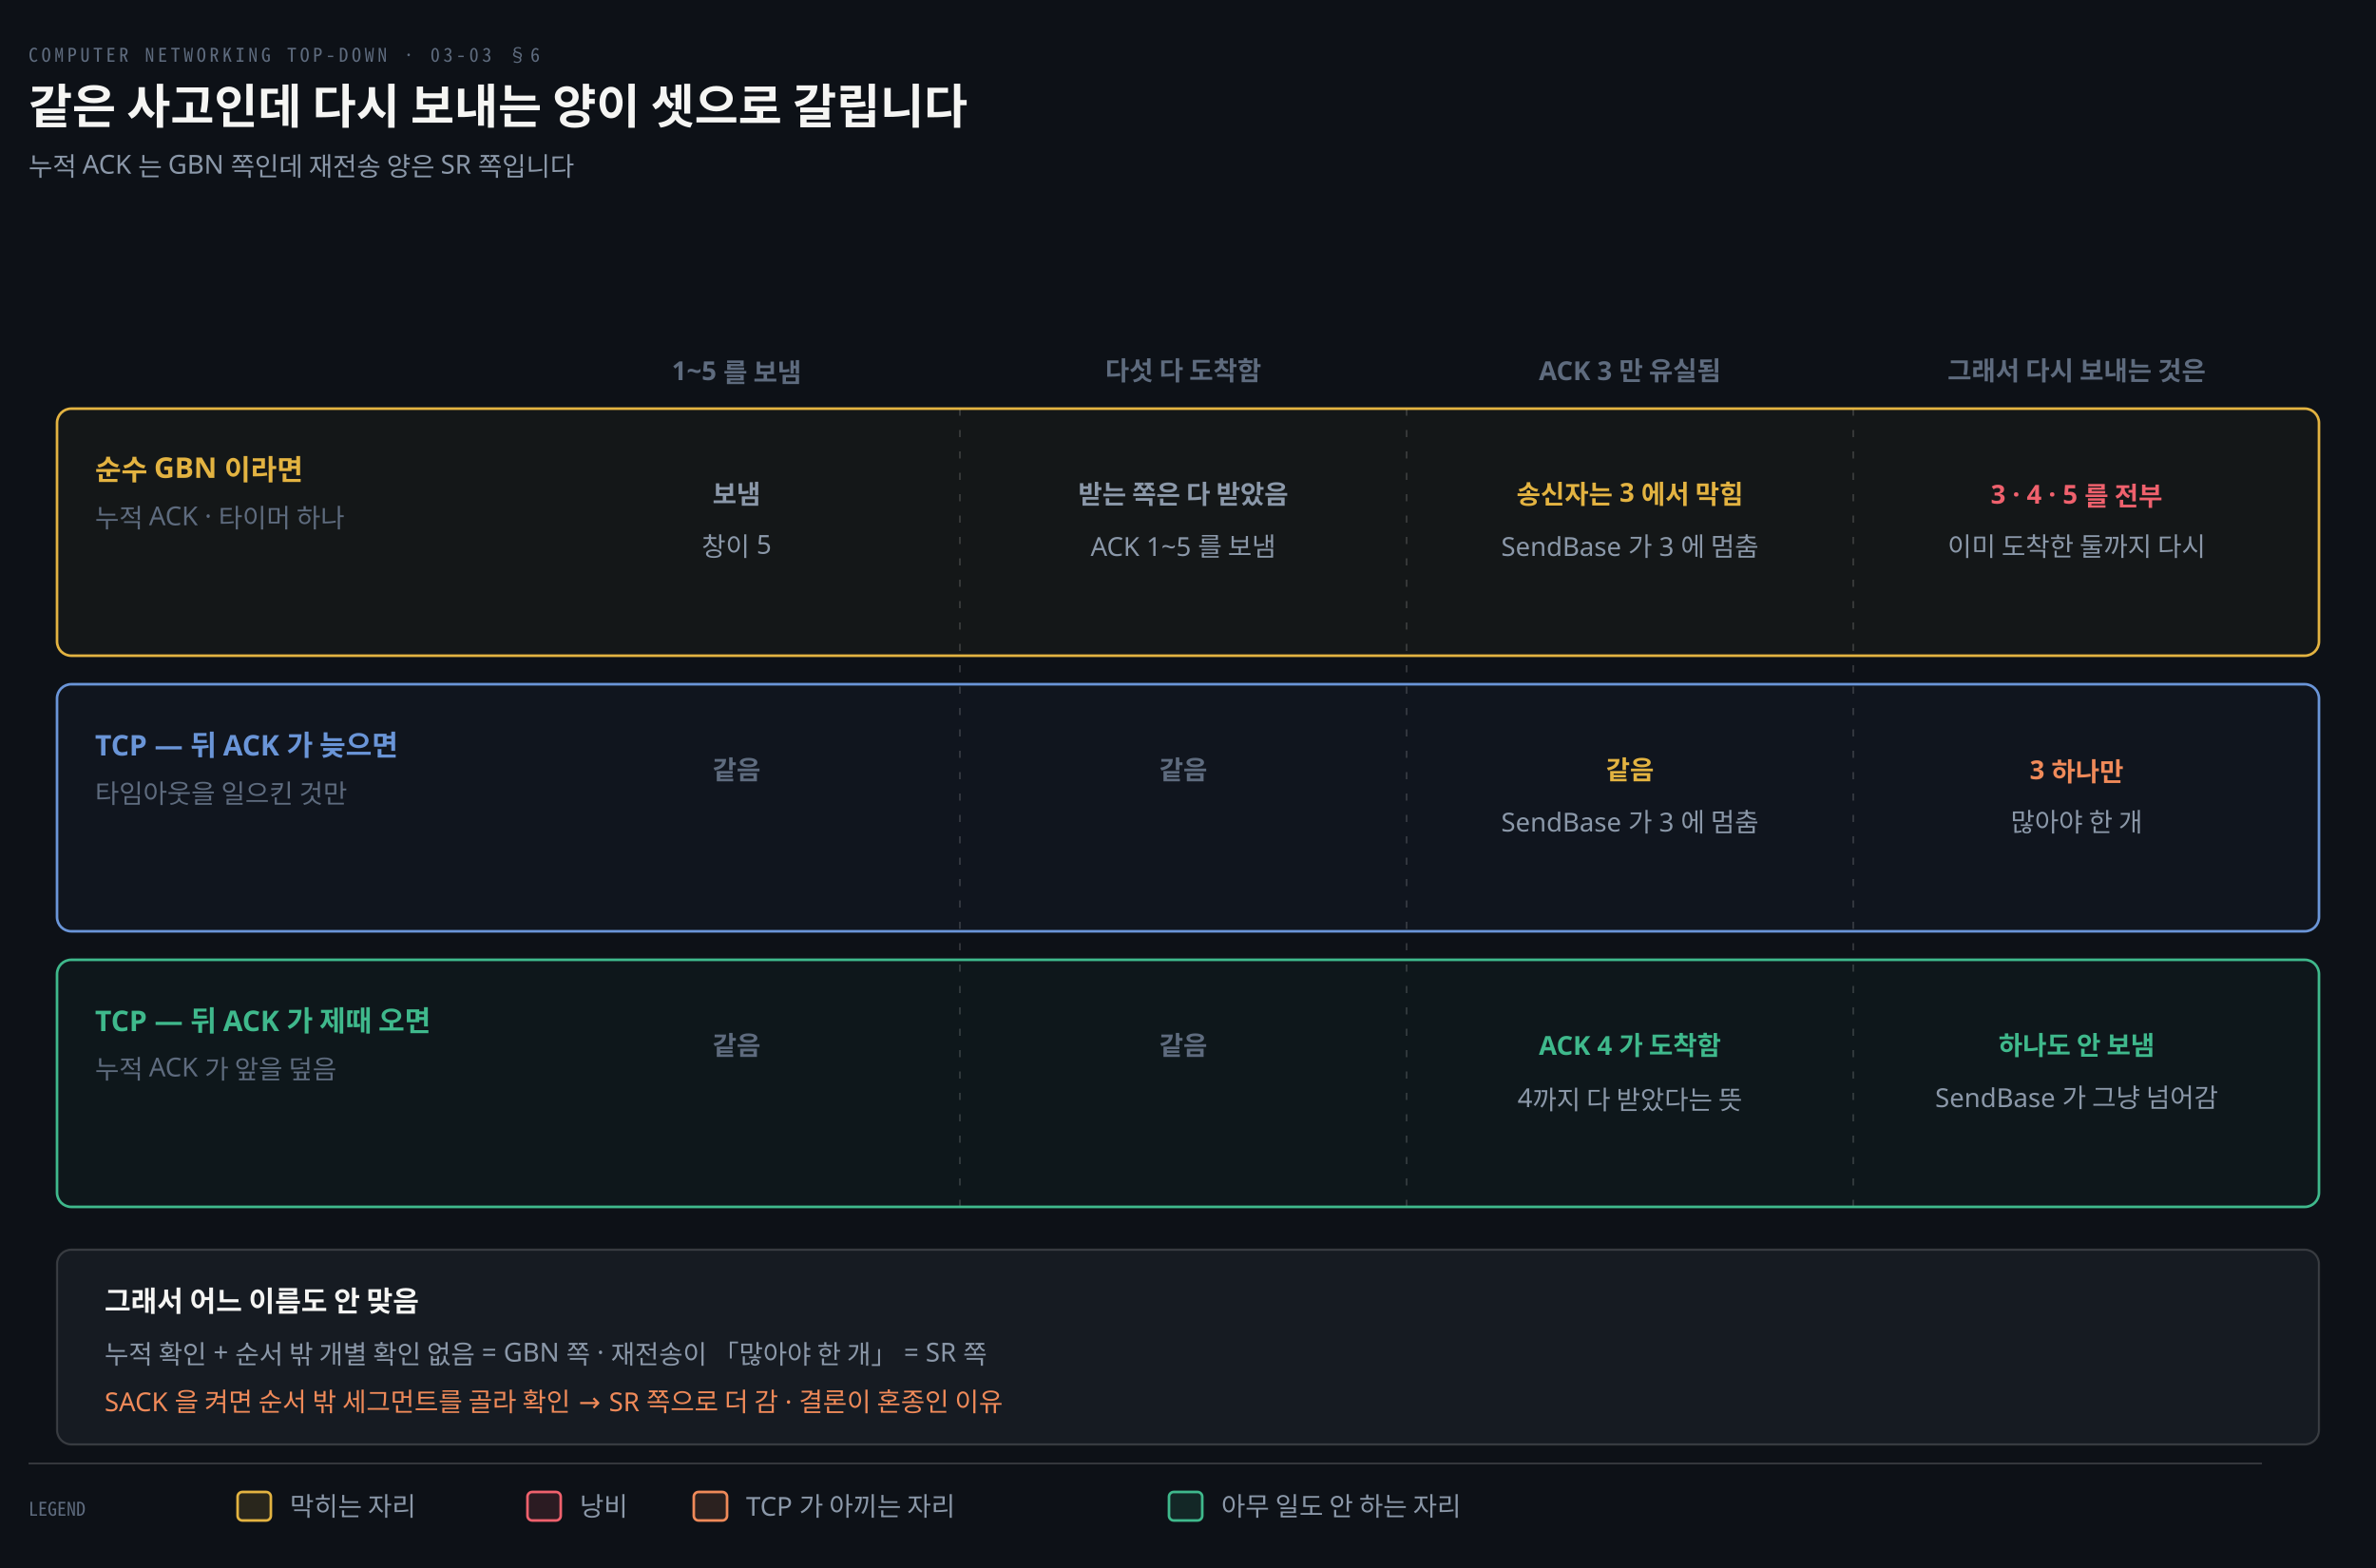
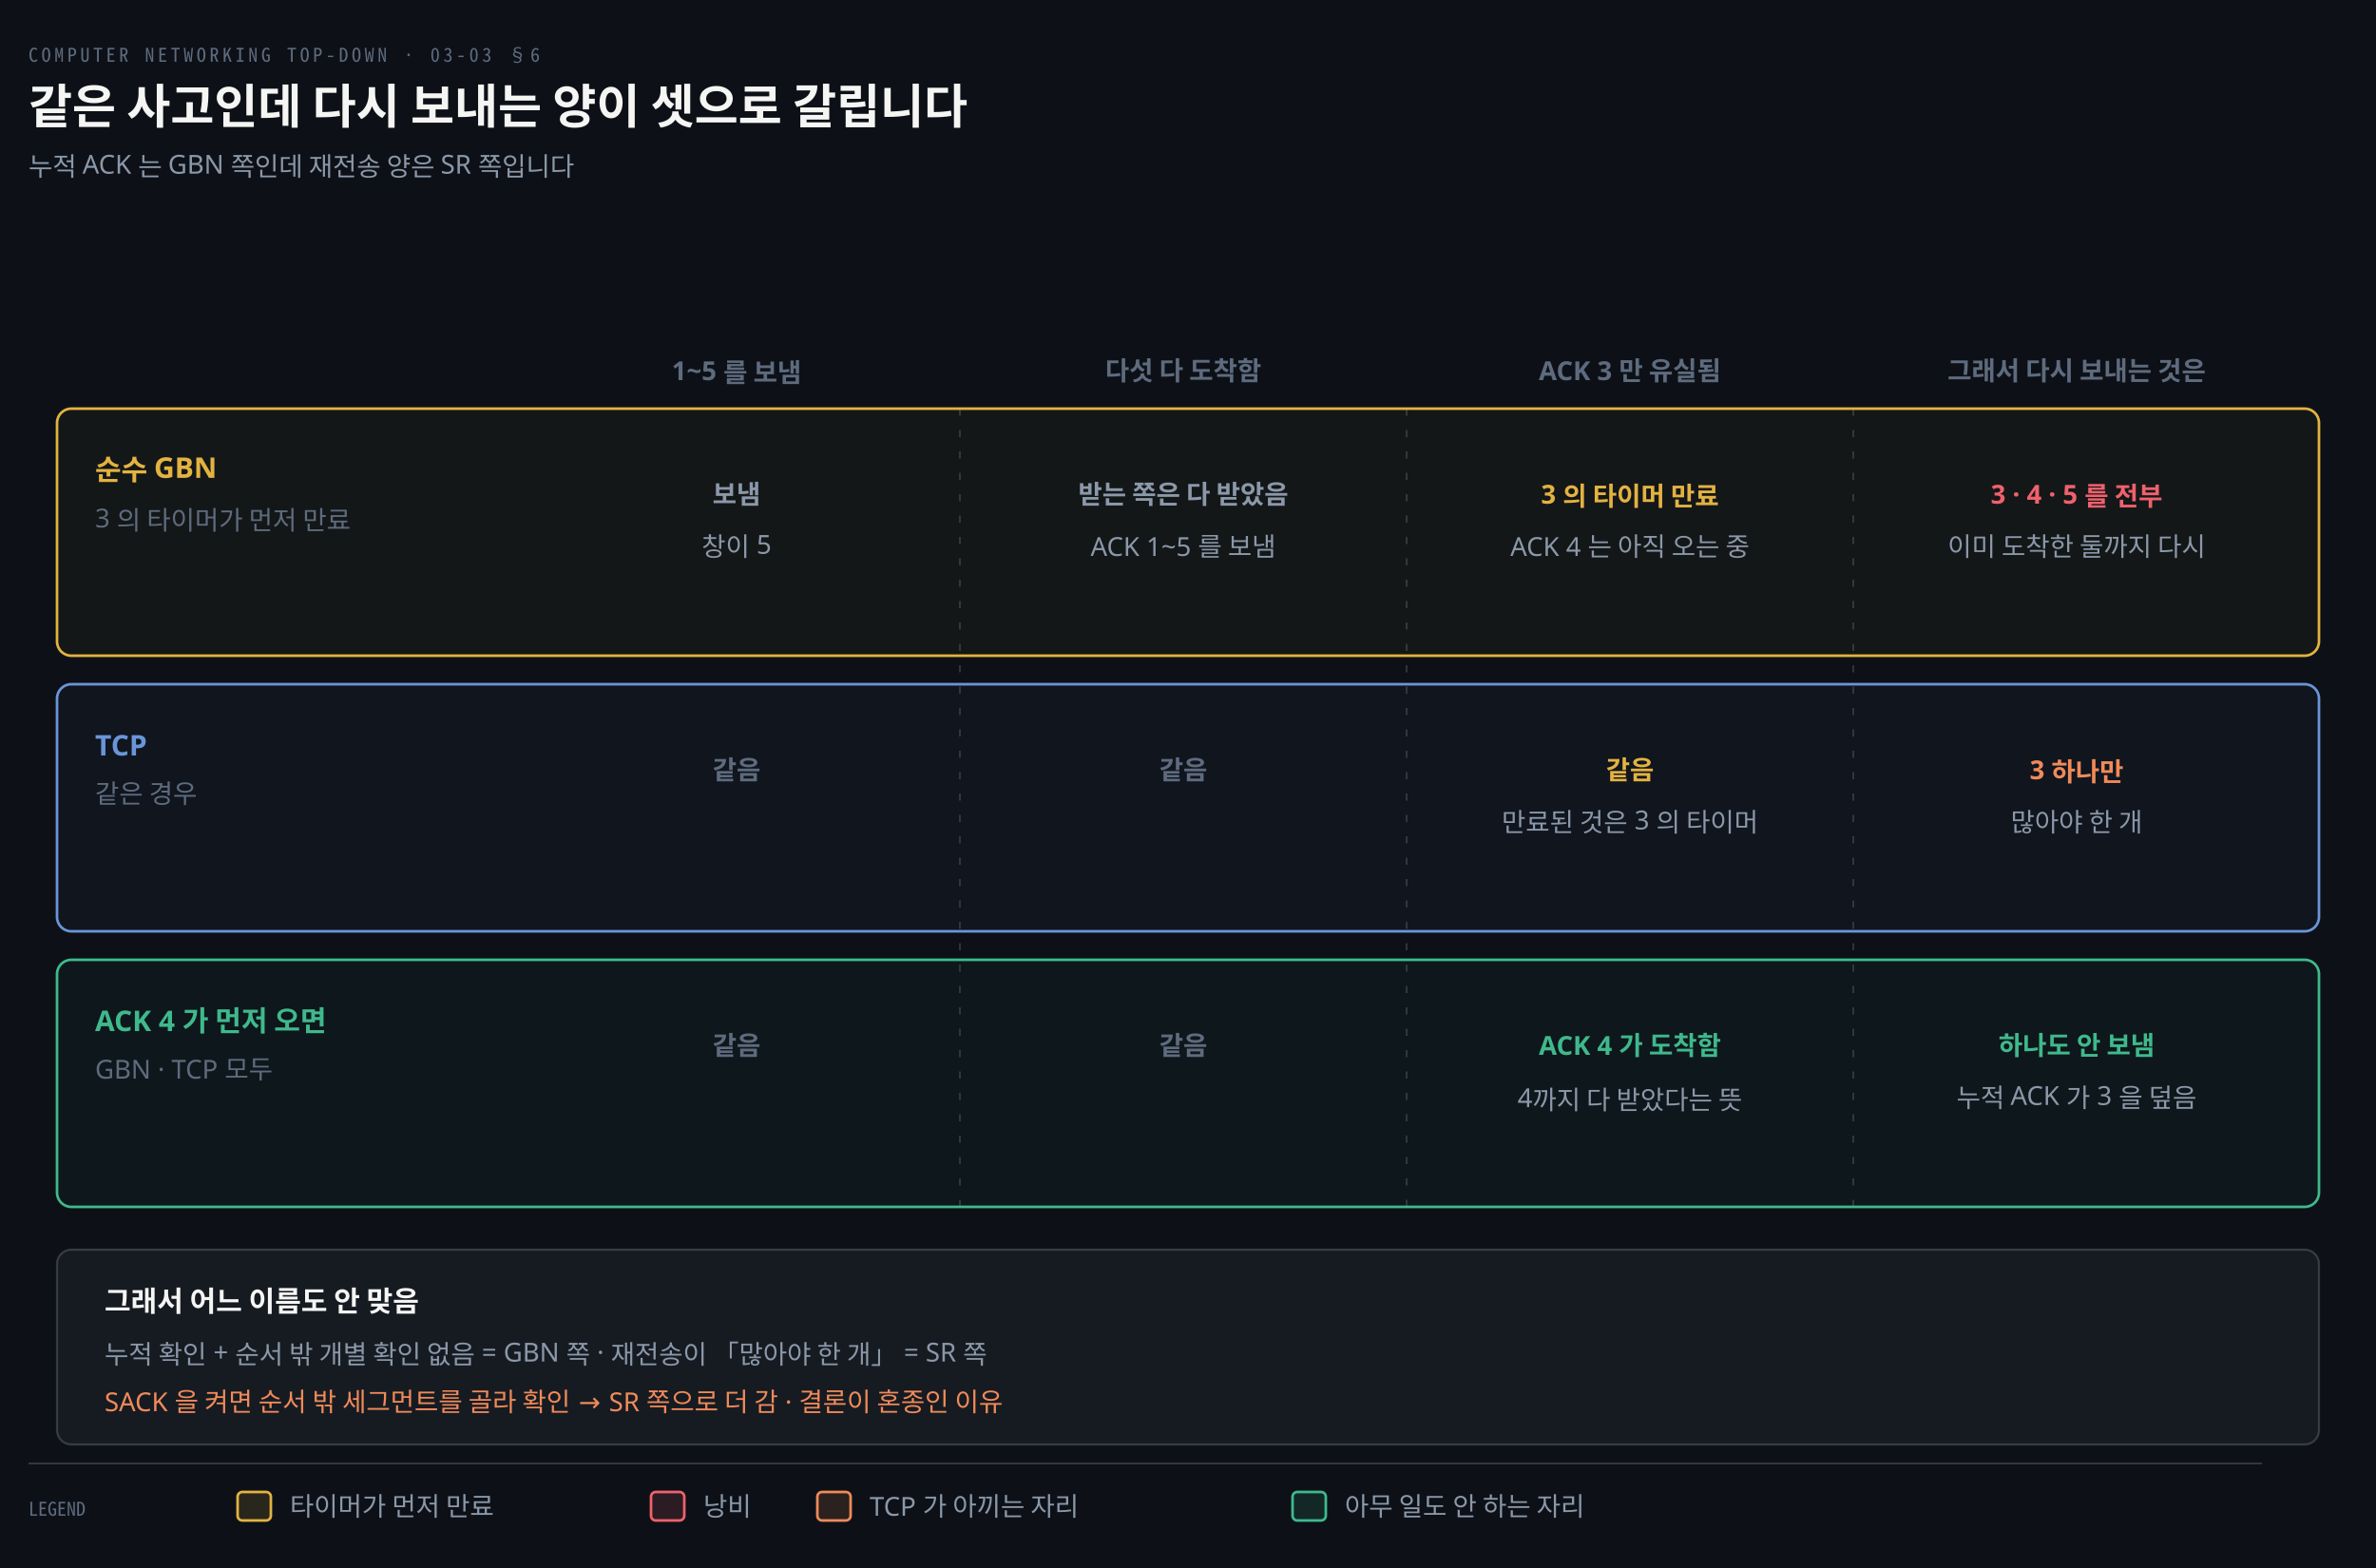
<svg xmlns="http://www.w3.org/2000/svg" viewBox="0 0 1000 660" width="100%" role="img" aria-labelledby="dt dd">
  <defs>
    <marker id="ar" viewBox="0 0 8 8" refX="7" refY="4" markerWidth="6.5" markerHeight="6.5" orient="auto">
      <path d="M0 0 L8 4 L0 8 z" fill="#8B98A9" />
    </marker>
    <marker id="ok" viewBox="0 0 8 8" refX="7" refY="4" markerWidth="6.5" markerHeight="6.5" orient="auto">
      <path d="M0 0 L8 4 L0 8 z" fill="#3FB98C" />
    </marker>
    <marker id="warn" viewBox="0 0 8 8" refX="7" refY="4" markerWidth="6.5" markerHeight="6.5" orient="auto">
      <path d="M0 0 L8 4 L0 8 z" fill="#E3B341" />
    </marker>
    <marker id="bad" viewBox="0 0 8 8" refX="7" refY="4" markerWidth="6.5" markerHeight="6.5" orient="auto">
      <path d="M0 0 L8 4 L0 8 z" fill="#F0616D" />
    </marker>
    <marker id="info" viewBox="0 0 8 8" refX="7" refY="4" markerWidth="6.5" markerHeight="6.5" orient="auto">
      <path d="M0 0 L8 4 L0 8 z" fill="#6A95D8" />
    </marker>
    <marker id="acc" viewBox="0 0 8 8" refX="7" refY="4" markerWidth="6.5" markerHeight="6.5" orient="auto">
      <path d="M0 0 L8 4 L0 8 z" fill="#F08A59" />
    </marker>
    <marker id="soft" viewBox="0 0 8 8" refX="7" refY="4" markerWidth="6.5" markerHeight="6.5" orient="auto">
      <path d="M0 0 L8 4 L0 8 z" fill="#5E6B7E" />
    </marker>
  </defs>
  <rect width="1000" height="660" fill="#0D1117" />
  <text x="12" y="26" font-family="'Geist Mono','Noto Sans Mono CJK KR',monospace" font-size="8" letter-spacing="0.18em" fill="#5E6B7E">COMPUTER NETWORKING TOP-DOWN · 03-03 §6</text>
  <text x="12" y="52" font-family="'Geist','Apple SD Gothic Neo','Noto Sans KR','Malgun Gothic',sans-serif" font-size="20" font-weight="600" fill="#F5F5F3">같은 사고인데 다시 보내는 양이 셋으로 갈립니다</text>
  <text x="12" y="74" font-family="'Geist','Apple SD Gothic Neo','Noto Sans KR','Malgun Gothic',sans-serif" font-size="11" fill="#8B98A9">누적 ACK 는 GBN 쪽인데 재전송 양은 SR 쪽입니다</text>
  <text x="310.0" y="160" text-anchor="middle" font-family="'Geist','Apple SD Gothic Neo','Noto Sans KR','Malgun Gothic',sans-serif" font-size="11" font-weight="600" fill="#5E6B7E">1~5 를 보냄</text>
  <text x="498.0" y="160" text-anchor="middle" font-family="'Geist','Apple SD Gothic Neo','Noto Sans KR','Malgun Gothic',sans-serif" font-size="11" font-weight="600" fill="#5E6B7E">다섯 다 도착함</text>
  <line x1="404" y1="172" x2="404" y2="508" stroke="rgba(191,192,192,0.22)" stroke-width="0.7" stroke-dasharray="3 6" />
  <text x="686.0" y="160" text-anchor="middle" font-family="'Geist','Apple SD Gothic Neo','Noto Sans KR','Malgun Gothic',sans-serif" font-size="11" font-weight="600" fill="#5E6B7E">ACK 3 만 유실됨</text>
  <line x1="592" y1="172" x2="592" y2="508" stroke="rgba(191,192,192,0.22)" stroke-width="0.7" stroke-dasharray="3 6" />
  <text x="874.0" y="160" text-anchor="middle" font-family="'Geist','Apple SD Gothic Neo','Noto Sans KR','Malgun Gothic',sans-serif" font-size="11" font-weight="600" fill="#5E6B7E">그래서 다시 보내는 것은</text>
  <line x1="780" y1="172" x2="780" y2="508" stroke="rgba(191,192,192,0.22)" stroke-width="0.7" stroke-dasharray="3 6" />
  <rect x="24" y="172" width="952" height="104" rx="6" fill="#E3B3410A" stroke="#E3B341" stroke-width="1.1" />
-   <text x="40" y="202" text-anchor="start" font-family="'Geist','Apple SD Gothic Neo','Noto Sans KR','Malgun Gothic',sans-serif" font-size="12" font-weight="600" fill="#E3B341">순수 GBN 이라면</text>
-   <text x="40" y="222" text-anchor="start" font-family="'Geist','Apple SD Gothic Neo','Noto Sans KR','Malgun Gothic',sans-serif" font-size="11" font-weight="400" fill="#5E6B7E">누적 ACK · 타이머 하나</text>
+   <text x="40" y="202" text-anchor="start" font-family="'Geist','Apple SD Gothic Neo','Noto Sans KR','Malgun Gothic',sans-serif" font-size="12" font-weight="600" fill="#E3B341">순수 GBN</text>
+   <text x="40" y="222" text-anchor="start" font-family="'Geist','Apple SD Gothic Neo','Noto Sans KR','Malgun Gothic',sans-serif" font-size="11" font-weight="400" fill="#5E6B7E">3 의 타이머가 먼저 만료</text>
  <text x="310.0" y="212" text-anchor="middle" font-family="'Geist','Apple SD Gothic Neo','Noto Sans KR','Malgun Gothic',sans-serif" font-size="11" font-weight="600" fill="#8B98A9">보냄</text>
  <text x="310.0" y="234" text-anchor="middle" font-family="'Geist','Apple SD Gothic Neo','Noto Sans KR','Malgun Gothic',sans-serif" font-size="11" font-weight="400" fill="#8B98A9">창이 5 </text>
  <text x="498.0" y="212" text-anchor="middle" font-family="'Geist','Apple SD Gothic Neo','Noto Sans KR','Malgun Gothic',sans-serif" font-size="11" font-weight="600" fill="#8B98A9">받는 쪽은 다 받았음</text>
  <text x="498.0" y="234" text-anchor="middle" font-family="'Geist','Apple SD Gothic Neo','Noto Sans KR','Malgun Gothic',sans-serif" font-size="11" font-weight="400" fill="#8B98A9">ACK 1~5 를 보냄</text>
-   <text x="686.0" y="212" text-anchor="middle" font-family="'Geist','Apple SD Gothic Neo','Noto Sans KR','Malgun Gothic',sans-serif" font-size="11" font-weight="600" fill="#E3B341">송신자는 3 에서 막힘</text>
-   <text x="686.0" y="234" text-anchor="middle" font-family="'Geist','Apple SD Gothic Neo','Noto Sans KR','Malgun Gothic',sans-serif" font-size="11" font-weight="400" fill="#8B98A9">SendBase 가 3 에 멈춤</text>
+   <text x="686.0" y="212" text-anchor="middle" font-family="'Geist','Apple SD Gothic Neo','Noto Sans KR','Malgun Gothic',sans-serif" font-size="11" font-weight="600" fill="#E3B341">3 의 타이머 만료</text>
+   <text x="686.0" y="234" text-anchor="middle" font-family="'Geist','Apple SD Gothic Neo','Noto Sans KR','Malgun Gothic',sans-serif" font-size="11" font-weight="400" fill="#8B98A9">ACK 4 는 아직 오는 중</text>
  <text x="874.0" y="212" text-anchor="middle" font-family="'Geist','Apple SD Gothic Neo','Noto Sans KR','Malgun Gothic',sans-serif" font-size="11" font-weight="600" fill="#F0616D">3 · 4 · 5 를 전부</text>
  <text x="874.0" y="234" text-anchor="middle" font-family="'Geist','Apple SD Gothic Neo','Noto Sans KR','Malgun Gothic',sans-serif" font-size="11" font-weight="400" fill="#8B98A9">이미 도착한 둘까지 다시</text>
  <rect x="24" y="288" width="952" height="104" rx="6" fill="#6A95D80A" stroke="#6A95D8" stroke-width="1.1" />
-   <text x="40" y="318" text-anchor="start" font-family="'Geist','Apple SD Gothic Neo','Noto Sans KR','Malgun Gothic',sans-serif" font-size="12" font-weight="600" fill="#6A95D8">TCP — 뒤 ACK 가 늦으면</text>
-   <text x="40" y="338" text-anchor="start" font-family="'Geist','Apple SD Gothic Neo','Noto Sans KR','Malgun Gothic',sans-serif" font-size="11" font-weight="400" fill="#5E6B7E">타임아웃을 일으킨 것만</text>
+   <text x="40" y="318" text-anchor="start" font-family="'Geist','Apple SD Gothic Neo','Noto Sans KR','Malgun Gothic',sans-serif" font-size="12" font-weight="600" fill="#6A95D8">TCP</text>
+   <text x="40" y="338" text-anchor="start" font-family="'Geist','Apple SD Gothic Neo','Noto Sans KR','Malgun Gothic',sans-serif" font-size="11" font-weight="400" fill="#5E6B7E">같은 경우</text>
  <text x="310.0" y="328" text-anchor="middle" font-family="'Geist','Apple SD Gothic Neo','Noto Sans KR','Malgun Gothic',sans-serif" font-size="11" font-weight="600" fill="#5E6B7E">같음</text>
  <text x="498.0" y="328" text-anchor="middle" font-family="'Geist','Apple SD Gothic Neo','Noto Sans KR','Malgun Gothic',sans-serif" font-size="11" font-weight="600" fill="#5E6B7E">같음</text>
  <text x="686.0" y="328" text-anchor="middle" font-family="'Geist','Apple SD Gothic Neo','Noto Sans KR','Malgun Gothic',sans-serif" font-size="11" font-weight="600" fill="#E3B341">같음</text>
-   <text x="686.0" y="350" text-anchor="middle" font-family="'Geist','Apple SD Gothic Neo','Noto Sans KR','Malgun Gothic',sans-serif" font-size="11" font-weight="400" fill="#8B98A9">SendBase 가 3 에 멈춤</text>
+   <text x="686.0" y="350" text-anchor="middle" font-family="'Geist','Apple SD Gothic Neo','Noto Sans KR','Malgun Gothic',sans-serif" font-size="11" font-weight="400" fill="#8B98A9">만료된 것은 3 의 타이머</text>
  <text x="874.0" y="328" text-anchor="middle" font-family="'Geist','Apple SD Gothic Neo','Noto Sans KR','Malgun Gothic',sans-serif" font-size="11" font-weight="600" fill="#F08A59">3 하나만</text>
  <text x="874.0" y="350" text-anchor="middle" font-family="'Geist','Apple SD Gothic Neo','Noto Sans KR','Malgun Gothic',sans-serif" font-size="11" font-weight="400" fill="#8B98A9">많아야 한 개</text>
  <rect x="24" y="404" width="952" height="104" rx="6" fill="#3FB98C0A" stroke="#3FB98C" stroke-width="1.1" />
-   <text x="40" y="434" text-anchor="start" font-family="'Geist','Apple SD Gothic Neo','Noto Sans KR','Malgun Gothic',sans-serif" font-size="12" font-weight="600" fill="#3FB98C">TCP — 뒤 ACK 가 제때 오면</text>
-   <text x="40" y="454" text-anchor="start" font-family="'Geist','Apple SD Gothic Neo','Noto Sans KR','Malgun Gothic',sans-serif" font-size="11" font-weight="400" fill="#5E6B7E">누적 ACK 가 앞을 덮음</text>
+   <text x="40" y="434" text-anchor="start" font-family="'Geist','Apple SD Gothic Neo','Noto Sans KR','Malgun Gothic',sans-serif" font-size="12" font-weight="600" fill="#3FB98C">ACK 4 가 먼저 오면</text>
+   <text x="40" y="454" text-anchor="start" font-family="'Geist','Apple SD Gothic Neo','Noto Sans KR','Malgun Gothic',sans-serif" font-size="11" font-weight="400" fill="#5E6B7E">GBN · TCP 모두</text>
  <text x="310.0" y="444" text-anchor="middle" font-family="'Geist','Apple SD Gothic Neo','Noto Sans KR','Malgun Gothic',sans-serif" font-size="11" font-weight="600" fill="#5E6B7E">같음</text>
  <text x="498.0" y="444" text-anchor="middle" font-family="'Geist','Apple SD Gothic Neo','Noto Sans KR','Malgun Gothic',sans-serif" font-size="11" font-weight="600" fill="#5E6B7E">같음</text>
  <text x="686.0" y="444" text-anchor="middle" font-family="'Geist','Apple SD Gothic Neo','Noto Sans KR','Malgun Gothic',sans-serif" font-size="11" font-weight="600" fill="#3FB98C">ACK 4 가 도착함</text>
  <text x="686.0" y="466" text-anchor="middle" font-family="'Geist','Apple SD Gothic Neo','Noto Sans KR','Malgun Gothic',sans-serif" font-size="11" font-weight="400" fill="#8B98A9">4까지 다 받았다는 뜻</text>
  <text x="874.0" y="444" text-anchor="middle" font-family="'Geist','Apple SD Gothic Neo','Noto Sans KR','Malgun Gothic',sans-serif" font-size="11" font-weight="600" fill="#3FB98C">하나도 안 보냄</text>
-   <text x="874.0" y="466" text-anchor="middle" font-family="'Geist','Apple SD Gothic Neo','Noto Sans KR','Malgun Gothic',sans-serif" font-size="11" font-weight="400" fill="#8B98A9">SendBase 가 그냥 넘어감</text>
+   <text x="874.0" y="466" text-anchor="middle" font-family="'Geist','Apple SD Gothic Neo','Noto Sans KR','Malgun Gothic',sans-serif" font-size="11" font-weight="400" fill="#8B98A9">누적 ACK 가 3 을 덮음</text>
  <rect x="24" y="526" width="952" height="82" rx="6" fill="#161B22" stroke="rgba(191,192,192,0.22)" stroke-width="0.9" />
  <text x="44" y="552" text-anchor="start" font-family="'Geist','Apple SD Gothic Neo','Noto Sans KR','Malgun Gothic',sans-serif" font-size="12" font-weight="600" fill="#F5F5F3">그래서 어느 이름도 안 맞음</text>
  <text x="44" y="574" text-anchor="start" font-family="'Geist','Apple SD Gothic Neo','Noto Sans KR','Malgun Gothic',sans-serif" font-size="11" font-weight="400" fill="#8B98A9">누적 확인 + 순서 밖 개별 확인 없음 = GBN 쪽 · 재전송이 「많아야 한 개」 = SR 쪽</text>
  <text x="44" y="594" text-anchor="start" font-family="'Geist','Apple SD Gothic Neo','Noto Sans KR','Malgun Gothic',sans-serif" font-size="11" font-weight="400" fill="#F08A59">SACK 을 켜면 순서 밖 세그먼트를 골라 확인 → SR 쪽으로 더 감 · 결론이 혼종인 이유</text>
  <line x1="12" y1="616" x2="952" y2="616" stroke="rgba(191,192,192,0.22)" stroke-width="0.8" />
  <text x="12" y="638" text-anchor="start" font-family="'Geist Mono','Noto Sans Mono CJK KR',monospace" font-size="8" font-weight="400" fill="#5E6B7E">LEGEND</text>
  <rect x="100" y="628" width="14" height="12" rx="2" fill="#E3B34122" stroke="#E3B341" stroke-width="1.1" />
-   <text x="122" y="638" text-anchor="start" font-family="'Geist','Apple SD Gothic Neo','Noto Sans KR','Malgun Gothic',sans-serif" font-size="11" font-weight="400" fill="#8B98A9">막히는 자리</text>
-   <rect x="222" y="628" width="14" height="12" rx="2" fill="#F0616D22" stroke="#F0616D" stroke-width="1.1" />
-   <text x="244" y="638" text-anchor="start" font-family="'Geist','Apple SD Gothic Neo','Noto Sans KR','Malgun Gothic',sans-serif" font-size="11" font-weight="400" fill="#8B98A9">낭비</text>
-   <rect x="292" y="628" width="14" height="12" rx="2" fill="#F08A5922" stroke="#F08A59" stroke-width="1.1" />
-   <text x="314" y="638" text-anchor="start" font-family="'Geist','Apple SD Gothic Neo','Noto Sans KR','Malgun Gothic',sans-serif" font-size="11" font-weight="400" fill="#8B98A9">TCP 가 아끼는 자리</text>
-   <rect x="492" y="628" width="14" height="12" rx="2" fill="#3FB98C22" stroke="#3FB98C" stroke-width="1.1" />
-   <text x="514" y="638" text-anchor="start" font-family="'Geist','Apple SD Gothic Neo','Noto Sans KR','Malgun Gothic',sans-serif" font-size="11" font-weight="400" fill="#8B98A9">아무 일도 안 하는 자리</text>
+   <text x="122" y="638" text-anchor="start" font-family="'Geist','Apple SD Gothic Neo','Noto Sans KR','Malgun Gothic',sans-serif" font-size="11" font-weight="400" fill="#8B98A9">타이머가 먼저 만료</text>
+   <rect x="274" y="628" width="14" height="12" rx="2" fill="#F0616D22" stroke="#F0616D" stroke-width="1.1" />
+   <text x="296" y="638" text-anchor="start" font-family="'Geist','Apple SD Gothic Neo','Noto Sans KR','Malgun Gothic',sans-serif" font-size="11" font-weight="400" fill="#8B98A9">낭비</text>
+   <rect x="344" y="628" width="14" height="12" rx="2" fill="#F08A5922" stroke="#F08A59" stroke-width="1.1" />
+   <text x="366" y="638" text-anchor="start" font-family="'Geist','Apple SD Gothic Neo','Noto Sans KR','Malgun Gothic',sans-serif" font-size="11" font-weight="400" fill="#8B98A9">TCP 가 아끼는 자리</text>
+   <rect x="544" y="628" width="14" height="12" rx="2" fill="#3FB98C22" stroke="#3FB98C" stroke-width="1.1" />
+   <text x="566" y="638" text-anchor="start" font-family="'Geist','Apple SD Gothic Neo','Noto Sans KR','Malgun Gothic',sans-serif" font-size="11" font-weight="400" fill="#8B98A9">아무 일도 안 하는 자리</text>
</svg>
